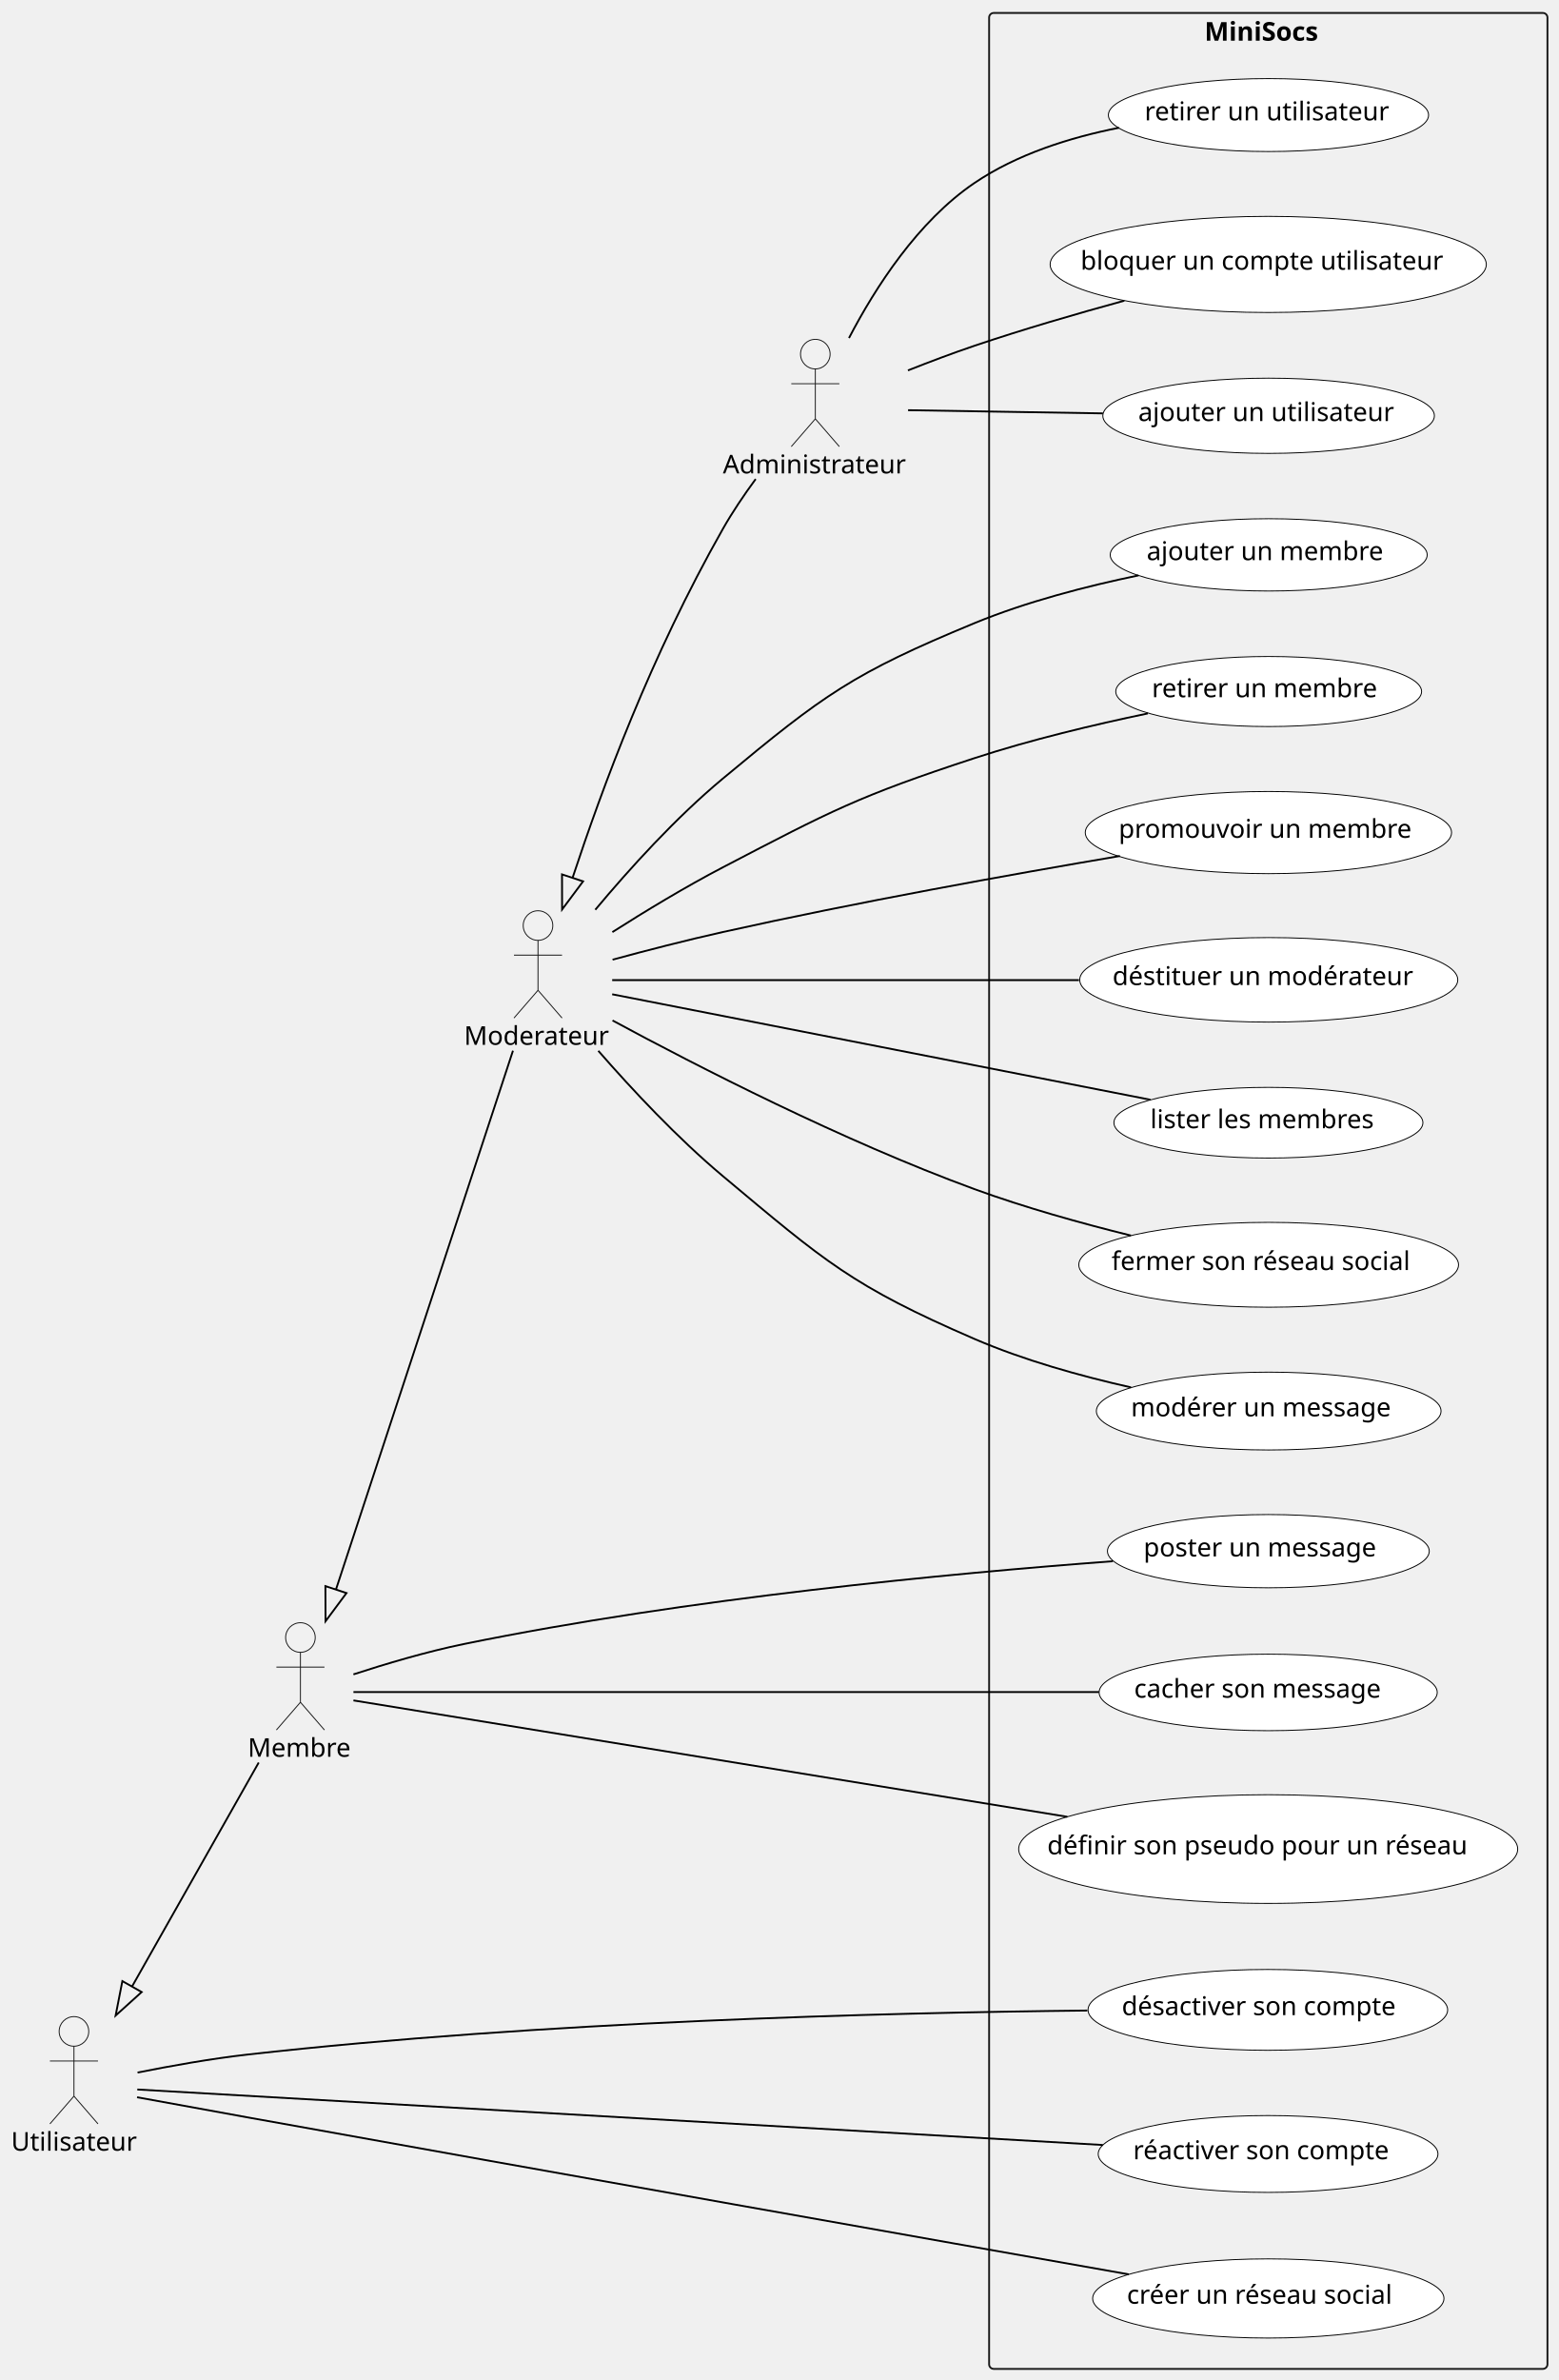
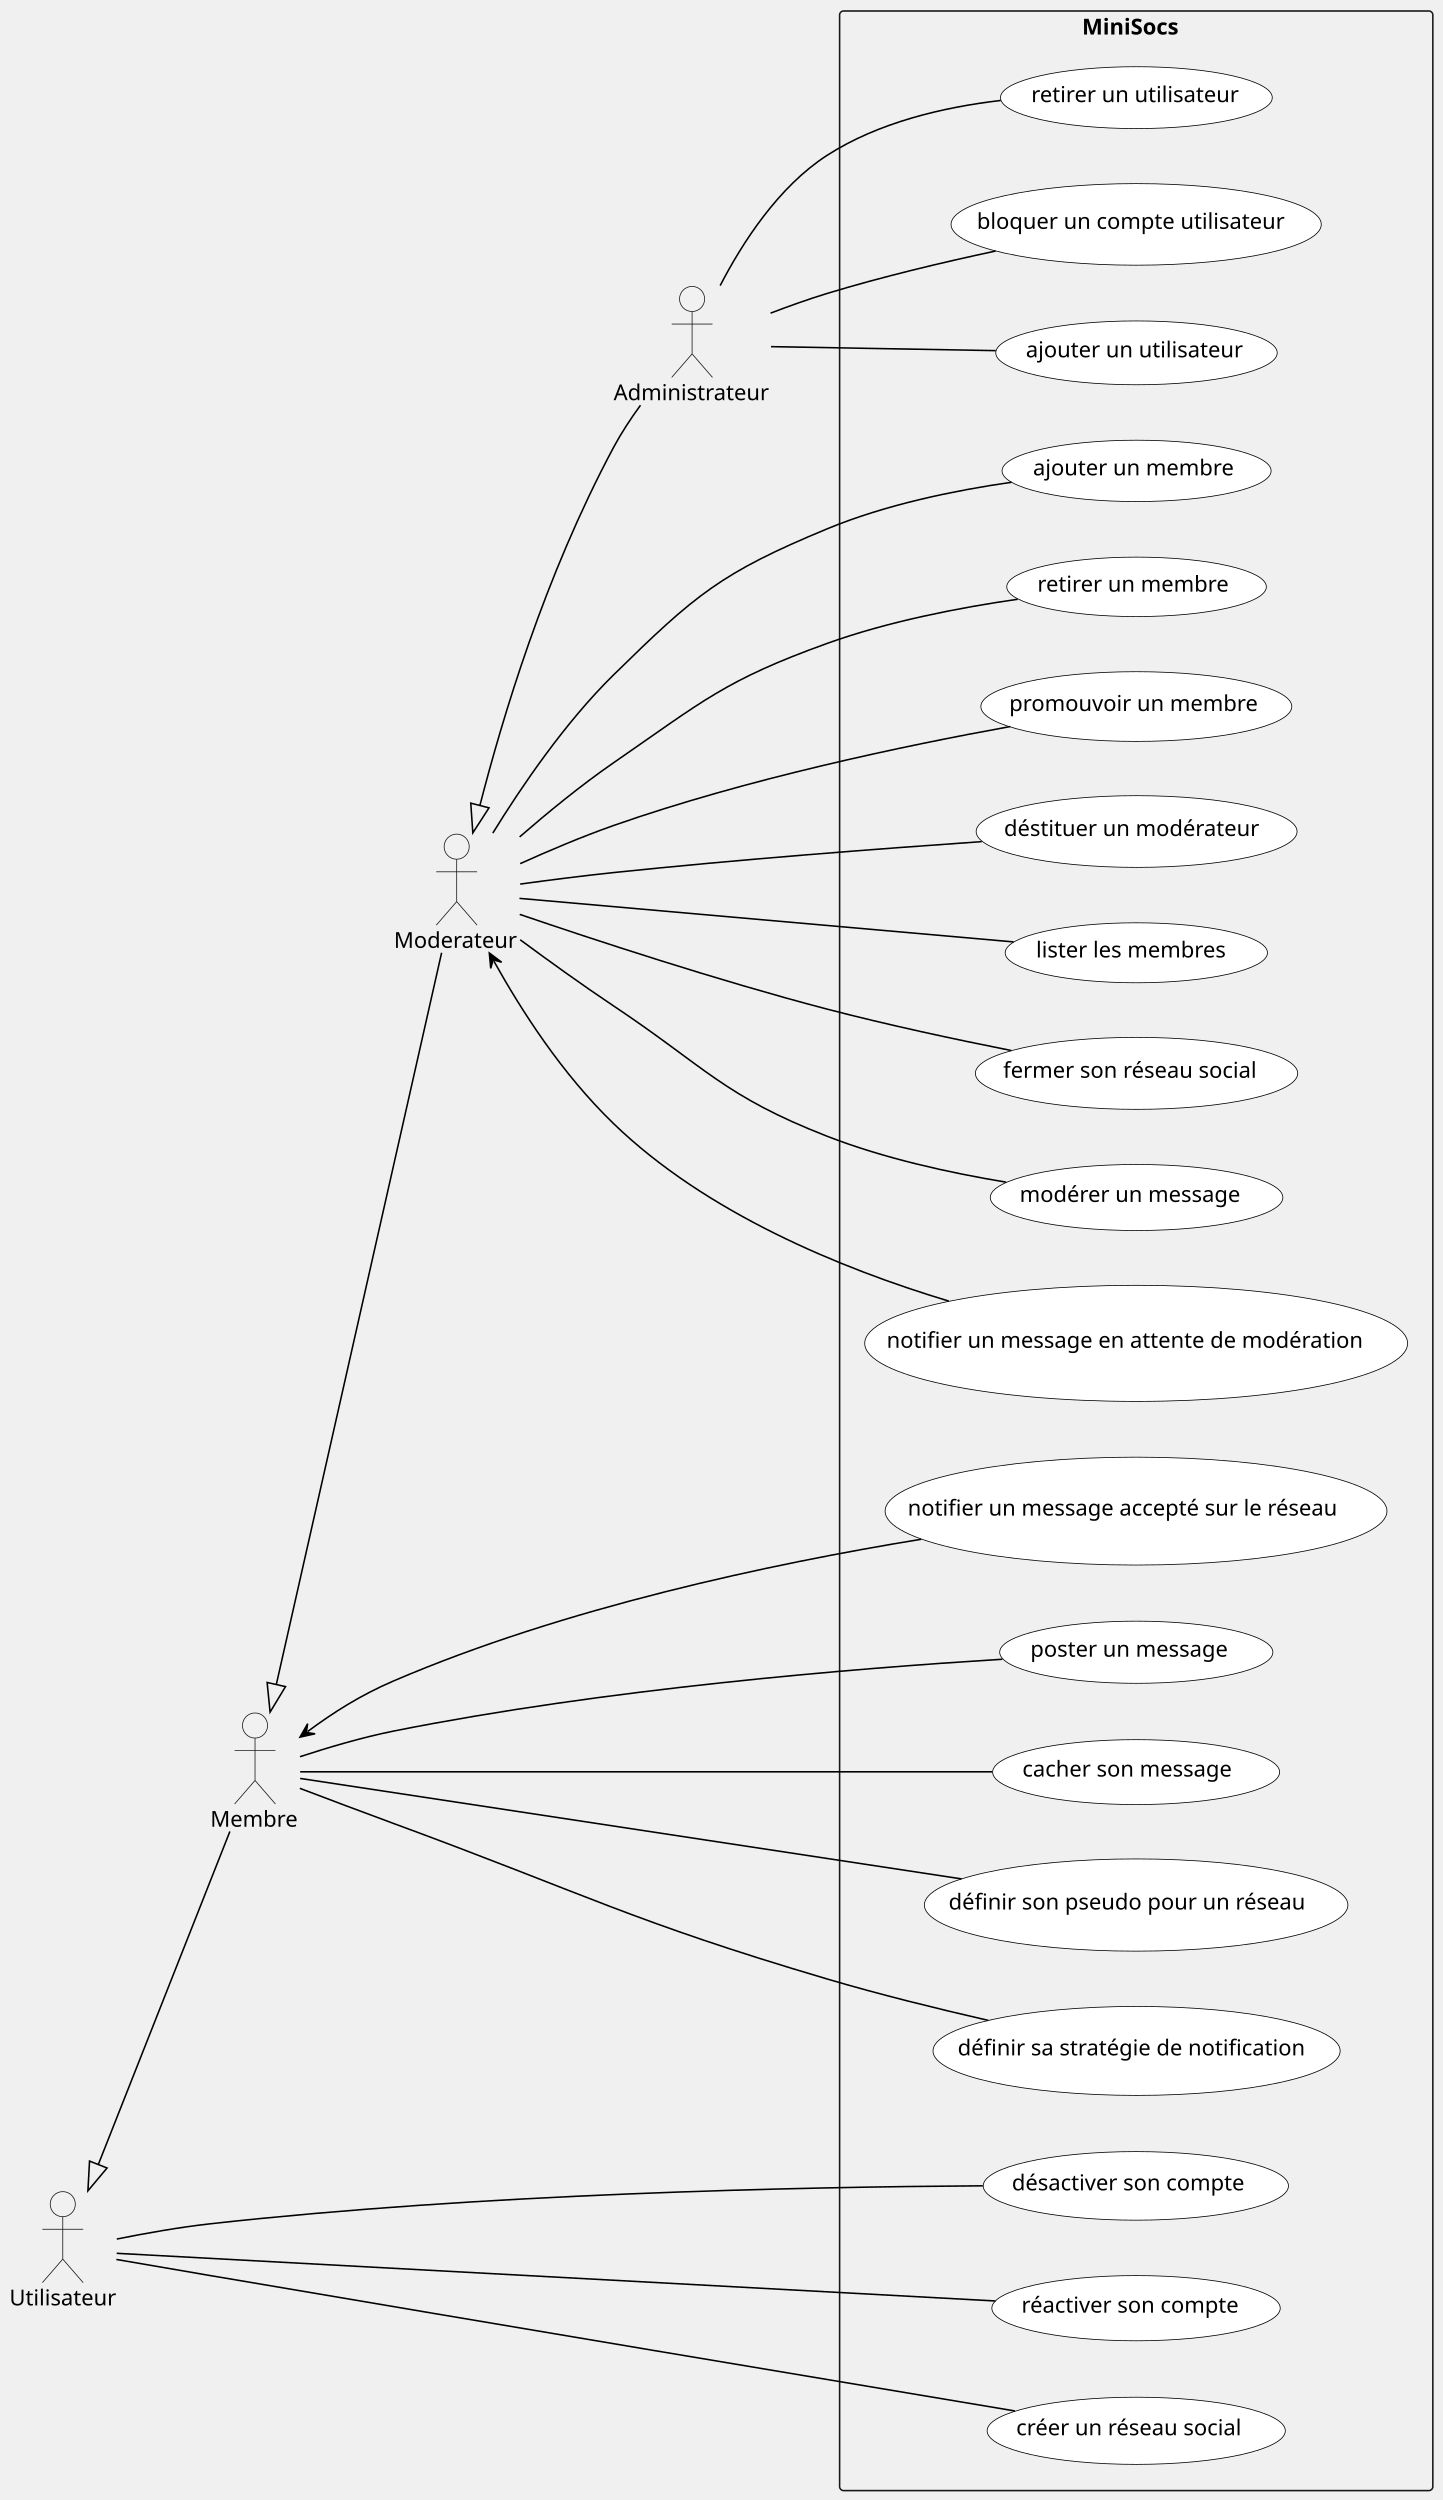
- <svg xmlns="http://www.w3.org/2000/svg" contentStyleType="text/css" height="1287px" preserveAspectRatio="none" style="width:843px;height:1287px;background:#FFFFFF;" version="1.1" viewBox="0 0 843 1287" width="843px" zoomAndPan="magnify">
+ <svg xmlns="http://www.w3.org/2000/svg" contentStyleType="text/css" height="1593px" preserveAspectRatio="none" style="width:919px;height:1593px;background:#FFFFFF;" version="1.1" viewBox="0 0 919 1593" width="919px" zoomAndPan="magnify">
  <defs />
  <g>
    <g id="cluster_MiniSocs">
-       <rect fill="none" height="1274" rx="2.5" ry="2.5" style="stroke:#181818;stroke-width:1.0;" width="302" x="535" y="7" />
-       <text fill="#000000" font-family="sans-serif" font-size="14" font-weight="bold" lengthAdjust="spacing" textLength="69" x="651.5" y="21.995">MiniSocs</text>
+       <rect fill="none" height="1580" rx="2.5" ry="2.5" style="stroke:#181818;stroke-width:1.0;" width="378" x="535" y="7" />
+       <text fill="#000000" font-family="sans-serif" font-size="14" font-weight="bold" lengthAdjust="spacing" textLength="69" x="689.5" y="21.995">MiniSocs</text>
    </g>
    <g id="elem_bloquer un compte utilisateur">
-       <ellipse cx="685.962" cy="142.992" fill="#FFFFFF" rx="117.962" ry="25.992" style="stroke:#000000;stroke-width:0.5;" />
-       <text fill="#000000" font-family="sans-serif" font-size="14" lengthAdjust="spacing" textLength="203" x="584.462" y="145.839">bloquer un compte utilisateur</text>
+       <ellipse cx="723.962" cy="142.992" fill="#FFFFFF" rx="117.962" ry="25.992" style="stroke:#000000;stroke-width:0.5;" />
+       <text fill="#000000" font-family="sans-serif" font-size="14" lengthAdjust="spacing" textLength="203" x="622.462" y="145.839">bloquer un compte utilisateur</text>
    </g>
    <g id="elem_ajouter un utilisateur">
-       <ellipse cx="686.173" cy="224.835" fill="#FFFFFF" rx="89.673" ry="20.335" style="stroke:#000000;stroke-width:0.5;" />
-       <text fill="#000000" font-family="sans-serif" font-size="14" lengthAdjust="spacing" textLength="141" x="615.673" y="227.681">ajouter un utilisateur</text>
+       <ellipse cx="724.173" cy="224.835" fill="#FFFFFF" rx="89.673" ry="20.335" style="stroke:#000000;stroke-width:0.5;" />
+       <text fill="#000000" font-family="sans-serif" font-size="14" lengthAdjust="spacing" textLength="141" x="653.673" y="227.681">ajouter un utilisateur</text>
    </g>
    <g id="elem_retirer un utilisateur">
-       <ellipse cx="686.1" cy="62.22" fill="#FFFFFF" rx="86.6" ry="19.72" style="stroke:#000000;stroke-width:0.5;" />
-       <text fill="#000000" font-family="sans-serif" font-size="14" lengthAdjust="spacing" textLength="134" x="619.1" y="65.067">retirer un utilisateur</text>
+       <ellipse cx="724.1" cy="62.22" fill="#FFFFFF" rx="86.6" ry="19.72" style="stroke:#000000;stroke-width:0.5;" />
+       <text fill="#000000" font-family="sans-serif" font-size="14" lengthAdjust="spacing" textLength="134" x="657.1" y="65.067">retirer un utilisateur</text>
    </g>
    <g id="elem_ajouter un membre">
-       <ellipse cx="686.228" cy="300.046" fill="#FFFFFF" rx="85.728" ry="19.546" style="stroke:#000000;stroke-width:0.5;" />
-       <text fill="#000000" font-family="sans-serif" font-size="14" lengthAdjust="spacing" textLength="132" x="620.228" y="302.892">ajouter un membre</text>
+       <ellipse cx="724.228" cy="300.046" fill="#FFFFFF" rx="85.728" ry="19.546" style="stroke:#000000;stroke-width:0.5;" />
+       <text fill="#000000" font-family="sans-serif" font-size="14" lengthAdjust="spacing" textLength="132" x="658.228" y="302.892">ajouter un membre</text>
    </g>
    <g id="elem_retirer un membre">
-       <ellipse cx="686.212" cy="373.942" fill="#FFFFFF" rx="82.712" ry="18.942" style="stroke:#000000;stroke-width:0.5;" />
-       <text fill="#000000" font-family="sans-serif" font-size="14" lengthAdjust="spacing" textLength="125" x="623.021" y="377.022">retirer un membre</text>
+       <ellipse cx="724.212" cy="373.942" fill="#FFFFFF" rx="82.712" ry="18.942" style="stroke:#000000;stroke-width:0.5;" />
+       <text fill="#000000" font-family="sans-serif" font-size="14" lengthAdjust="spacing" textLength="125" x="661.021" y="377.022">retirer un membre</text>
    </g>
    <g id="elem_promouvoir un membre">
-       <ellipse cx="686.067" cy="450.214" fill="#FFFFFF" rx="99.067" ry="22.213" style="stroke:#000000;stroke-width:0.5;" />
-       <text fill="#000000" font-family="sans-serif" font-size="14" lengthAdjust="spacing" textLength="162" x="605.067" y="453.06">promouvoir un membre</text>
+       <ellipse cx="724.067" cy="450.214" fill="#FFFFFF" rx="99.067" ry="22.213" style="stroke:#000000;stroke-width:0.5;" />
+       <text fill="#000000" font-family="sans-serif" font-size="14" lengthAdjust="spacing" textLength="162" x="643.067" y="453.06">promouvoir un membre</text>
    </g>
    <g id="elem_déstituer un modérateur">
-       <ellipse cx="686.248" cy="529.85" fill="#FFFFFF" rx="102.248" ry="22.85" style="stroke:#000000;stroke-width:0.5;" />
-       <text fill="#000000" font-family="sans-serif" font-size="14" lengthAdjust="spacing" textLength="169" x="601.748" y="532.696">déstituer un modérateur</text>
+       <ellipse cx="724.248" cy="529.85" fill="#FFFFFF" rx="102.248" ry="22.85" style="stroke:#000000;stroke-width:0.5;" />
+       <text fill="#000000" font-family="sans-serif" font-size="14" lengthAdjust="spacing" textLength="169" x="639.748" y="532.696">déstituer un modérateur</text>
    </g>
    <g id="elem_lister les membres">
-       <ellipse cx="686.066" cy="607.113" fill="#FFFFFF" rx="83.566" ry="19.113" style="stroke:#000000;stroke-width:0.5;" />
-       <text fill="#000000" font-family="sans-serif" font-size="14" lengthAdjust="spacing" textLength="127" x="622.162" y="610.097">lister les membres</text>
+       <ellipse cx="724.066" cy="607.113" fill="#FFFFFF" rx="83.566" ry="19.113" style="stroke:#000000;stroke-width:0.5;" />
+       <text fill="#000000" font-family="sans-serif" font-size="14" lengthAdjust="spacing" textLength="127" x="660.162" y="610.097">lister les membres</text>
    </g>
    <g id="elem_fermer son réseau social">
-       <ellipse cx="686.204" cy="683.941" fill="#FFFFFF" rx="102.704" ry="22.941" style="stroke:#000000;stroke-width:0.5;" />
-       <text fill="#000000" font-family="sans-serif" font-size="14" lengthAdjust="spacing" textLength="170" x="601.204" y="686.788">fermer son réseau social</text>
+       <ellipse cx="724.204" cy="683.941" fill="#FFFFFF" rx="102.704" ry="22.941" style="stroke:#000000;stroke-width:0.5;" />
+       <text fill="#000000" font-family="sans-serif" font-size="14" lengthAdjust="spacing" textLength="170" x="639.204" y="686.788">fermer son réseau social</text>
    </g>
    <g id="elem_modérer un message">
-       <ellipse cx="686.223" cy="763.045" fill="#FFFFFF" rx="93.223" ry="21.045" style="stroke:#000000;stroke-width:0.5;" />
-       <text fill="#000000" font-family="sans-serif" font-size="14" lengthAdjust="spacing" textLength="149" x="611.723" y="765.891">modérer un message</text>
+       <ellipse cx="724.223" cy="763.045" fill="#FFFFFF" rx="93.223" ry="21.045" style="stroke:#000000;stroke-width:0.5;" />
+       <text fill="#000000" font-family="sans-serif" font-size="14" lengthAdjust="spacing" textLength="149" x="649.723" y="765.891">modérer un message</text>
+     </g>
+     <g id="elem_notifier un message en attente de modération">
+       <ellipse cx="723.956" cy="855.991" fill="#FFFFFF" rx="172.956" ry="36.991" style="stroke:#000000;stroke-width:0.5;" />
+       <text fill="#000000" font-family="sans-serif" font-size="14" lengthAdjust="spacing" textLength="318" x="564.956" y="858.838">notifier un message en attente de modération</text>
    </g>
    <g id="elem_désactiver son compte">
-       <ellipse cx="685.76" cy="1086.852" fill="#FFFFFF" rx="97.26" ry="21.852" style="stroke:#000000;stroke-width:0.5;" />
-       <text fill="#000000" font-family="sans-serif" font-size="14" lengthAdjust="spacing" textLength="158" x="606.76" y="1089.699">désactiver son compte</text>
+       <ellipse cx="723.76" cy="1392.852" fill="#FFFFFF" rx="97.26" ry="21.852" style="stroke:#000000;stroke-width:0.5;" />
+       <text fill="#000000" font-family="sans-serif" font-size="14" lengthAdjust="spacing" textLength="158" x="644.76" y="1395.699">désactiver son compte</text>
    </g>
    <g id="elem_réactiver son compte">
-       <ellipse cx="685.887" cy="1164.777" fill="#FFFFFF" rx="91.887" ry="20.777" style="stroke:#000000;stroke-width:0.5;" />
-       <text fill="#000000" font-family="sans-serif" font-size="14" lengthAdjust="spacing" textLength="146" x="612.887" y="1167.624">réactiver son compte</text>
+       <ellipse cx="723.887" cy="1470.777" fill="#FFFFFF" rx="91.887" ry="20.777" style="stroke:#000000;stroke-width:0.5;" />
+       <text fill="#000000" font-family="sans-serif" font-size="14" lengthAdjust="spacing" textLength="146" x="650.887" y="1473.624">réactiver son compte</text>
+     </g>
+     <g id="elem_notifier un message accepté sur le réseau">
+       <ellipse cx="723.883" cy="962.876" fill="#FFFFFF" rx="159.883" ry="34.377" style="stroke:#000000;stroke-width:0.5;" />
+       <text fill="#000000" font-family="sans-serif" font-size="14" lengthAdjust="spacing" textLength="291" x="578.383" y="965.723">notifier un message accepté sur le réseau</text>
    </g>
    <g id="elem_poster un message">
-       <ellipse cx="686.037" cy="838.807" fill="#FFFFFF" rx="87.037" ry="19.807" style="stroke:#000000;stroke-width:0.5;" />
-       <text fill="#000000" font-family="sans-serif" font-size="14" lengthAdjust="spacing" textLength="135" x="618.537" y="841.654">poster un message</text>
+       <ellipse cx="724.037" cy="1052.807" fill="#FFFFFF" rx="87.037" ry="19.807" style="stroke:#000000;stroke-width:0.5;" />
+       <text fill="#000000" font-family="sans-serif" font-size="14" lengthAdjust="spacing" textLength="135" x="656.537" y="1055.654">poster un message</text>
    </g>
    <g id="elem_cacher son message">
-       <ellipse cx="685.943" cy="915.189" fill="#FFFFFF" rx="91.443" ry="20.689" style="stroke:#000000;stroke-width:0.5;" />
-       <text fill="#000000" font-family="sans-serif" font-size="14" lengthAdjust="spacing" textLength="145" x="613.443" y="918.035">cacher son message</text>
+       <ellipse cx="723.943" cy="1129.189" fill="#FFFFFF" rx="91.443" ry="20.689" style="stroke:#000000;stroke-width:0.5;" />
+       <text fill="#000000" font-family="sans-serif" font-size="14" lengthAdjust="spacing" textLength="145" x="651.443" y="1132.035">cacher son message</text>
    </g>
    <g id="elem_définir son pseudo pour un réseau">
-       <ellipse cx="685.948" cy="999.889" fill="#FFFFFF" rx="134.948" ry="29.39" style="stroke:#000000;stroke-width:0.5;" />
-       <text fill="#000000" font-family="sans-serif" font-size="14" lengthAdjust="spacing" textLength="239" x="566.448" y="1002.736">définir son pseudo pour un réseau</text>
+       <ellipse cx="723.948" cy="1213.889" fill="#FFFFFF" rx="134.948" ry="29.39" style="stroke:#000000;stroke-width:0.5;" />
+       <text fill="#000000" font-family="sans-serif" font-size="14" lengthAdjust="spacing" textLength="239" x="604.448" y="1216.736">définir son pseudo pour un réseau</text>
+     </g>
+     <g id="elem_définir sa stratégie de notification">
+       <ellipse cx="724.228" cy="1306.846" fill="#FFFFFF" rx="129.728" ry="28.346" style="stroke:#000000;stroke-width:0.5;" />
+       <text fill="#000000" font-family="sans-serif" font-size="14" lengthAdjust="spacing" textLength="228" x="610.228" y="1309.692">définir sa stratégie de notification</text>
    </g>
    <g id="elem_créer un réseau social">
-       <ellipse cx="686.012" cy="1242.902" fill="#FFFFFF" rx="95.012" ry="21.402" style="stroke:#000000;stroke-width:0.5;" />
-       <text fill="#000000" font-family="sans-serif" font-size="14" lengthAdjust="spacing" textLength="153" x="609.512" y="1245.749">créer un réseau social</text>
+       <ellipse cx="724.012" cy="1548.902" fill="#FFFFFF" rx="95.012" ry="21.402" style="stroke:#000000;stroke-width:0.5;" />
+       <text fill="#000000" font-family="sans-serif" font-size="14" lengthAdjust="spacing" textLength="153" x="647.512" y="1551.749">créer un réseau social</text>
    </g>
    <g id="elem_Administrateur">
-       <ellipse cx="441" cy="191.5" fill="#F1F1F1" rx="8" ry="8" style="stroke:#181818;stroke-width:0.5;" />
-       <path d="M441,199.5 L441,226.5 M428,207.5 L454,207.5 M441,226.5 L428,241.5 M441,226.5 L454,241.5 " fill="none" style="stroke:#181818;stroke-width:0.5;" />
-       <text fill="#000000" font-family="sans-serif" font-size="14" lengthAdjust="spacing" textLength="100" x="391" y="255.995">Administrateur</text>
+       <ellipse cx="441" cy="190.5" fill="#F1F1F1" rx="8" ry="8" style="stroke:#181818;stroke-width:0.5;" />
+       <path d="M441,198.5 L441,225.5 M428,206.5 L454,206.5 M441,225.5 L428,240.5 M441,225.5 L454,240.5 " fill="none" style="stroke:#181818;stroke-width:0.5;" />
+       <text fill="#000000" font-family="sans-serif" font-size="14" lengthAdjust="spacing" textLength="100" x="391" y="254.995">Administrateur</text>
    </g>
    <g id="elem_Moderateur">
-       <ellipse cx="291" cy="500.5" fill="#F1F1F1" rx="8" ry="8" style="stroke:#181818;stroke-width:0.5;" />
-       <path d="M291,508.5 L291,535.5 M278,516.5 L304,516.5 M291,535.5 L278,550.5 M291,535.5 L304,550.5 " fill="none" style="stroke:#181818;stroke-width:0.5;" />
-       <text fill="#000000" font-family="sans-serif" font-size="14" lengthAdjust="spacing" textLength="80" x="251" y="564.995">Moderateur</text>
+       <ellipse cx="291" cy="539.5" fill="#F1F1F1" rx="8" ry="8" style="stroke:#181818;stroke-width:0.5;" />
+       <path d="M291,547.5 L291,574.5 M278,555.5 L304,555.5 M291,574.5 L278,589.5 M291,574.5 L304,589.5 " fill="none" style="stroke:#181818;stroke-width:0.5;" />
+       <text fill="#000000" font-family="sans-serif" font-size="14" lengthAdjust="spacing" textLength="80" x="251" y="603.995">Moderateur</text>
    </g>
    <g id="elem_Membre">
-       <ellipse cx="162.5" cy="885.5" fill="#F1F1F1" rx="8" ry="8" style="stroke:#181818;stroke-width:0.5;" />
-       <path d="M162.5,893.5 L162.5,920.5 M149.5,901.5 L175.5,901.5 M162.5,920.5 L149.5,935.5 M162.5,920.5 L175.5,935.5 " fill="none" style="stroke:#181818;stroke-width:0.5;" />
-       <text fill="#000000" font-family="sans-serif" font-size="14" lengthAdjust="spacing" textLength="57" x="134" y="949.995">Membre</text>
+       <ellipse cx="162.5" cy="1099.5" fill="#F1F1F1" rx="8" ry="8" style="stroke:#181818;stroke-width:0.5;" />
+       <path d="M162.5,1107.5 L162.5,1134.5 M149.5,1115.5 L175.5,1115.5 M162.5,1134.5 L149.5,1149.5 M162.5,1134.5 L175.5,1149.5 " fill="none" style="stroke:#181818;stroke-width:0.5;" />
+       <text fill="#000000" font-family="sans-serif" font-size="14" lengthAdjust="spacing" textLength="57" x="134" y="1163.995">Membre</text>
    </g>
    <g id="elem_Utilisateur">
-       <ellipse cx="40" cy="1098.5" fill="#F1F1F1" rx="8" ry="8" style="stroke:#181818;stroke-width:0.5;" />
-       <path d="M40,1106.5 L40,1133.5 M27,1114.5 L53,1114.5 M40,1133.5 L27,1148.5 M40,1133.5 L53,1148.5 " fill="none" style="stroke:#181818;stroke-width:0.5;" />
-       <text fill="#000000" font-family="sans-serif" font-size="14" lengthAdjust="spacing" textLength="68" x="6" y="1162.995">Utilisateur</text>
+       <ellipse cx="40" cy="1404.5" fill="#F1F1F1" rx="8" ry="8" style="stroke:#181818;stroke-width:0.5;" />
+       <path d="M40,1412.5 L40,1439.5 M27,1420.5 L53,1420.5 M40,1439.5 L27,1454.5 M40,1439.5 L53,1454.5 " fill="none" style="stroke:#181818;stroke-width:0.5;" />
+       <text fill="#000000" font-family="sans-serif" font-size="14" lengthAdjust="spacing" textLength="68" x="6" y="1468.995">Utilisateur</text>
    </g>
    <g id="link_Moderateur_Administrateur">
-       <path d="M309.682,474.72 C325.971,425.46 351.89,355 391,286 C396.16,276.9 402.43,267.63 408.74,259.05 " fill="none" id="Moderateur-backto-Administrateur" style="stroke:#000000;stroke-width:1.0;" />
-       <polygon fill="none" points="304.03,491.81,315.378,476.604,303.985,472.836,304.03,491.81" style="stroke:#000000;stroke-width:1.0;" />
+       <path d="M305.782,513.262 C320.262,457.202 346.71,367.9 391,285 C395.86,275.9 401.93,266.71 408.13,258.21 " fill="none" id="Moderateur-backto-Administrateur" style="stroke:#000000;stroke-width:1.0;" />
+       <polygon fill="none" points="301.28,530.69,311.591,514.763,299.972,511.762,301.28,530.69" style="stroke:#000000;stroke-width:1.0;" />
    </g>
    <g id="link_Membre_Moderateur">
-       <path d="M181.709,859.58 C205.959,785.779 253.25,641.84 277.46,568.17 " fill="none" id="Membre-backto-Moderateur" style="stroke:#000000;stroke-width:1.0;" />
-       <polygon fill="none" points="176.09,876.68,187.409,861.452,176.009,857.707,176.09,876.68" style="stroke:#000000;stroke-width:1.0;" />
+       <path d="M176.065,1073.392 C199.135,971.232 258.3,709.33 281.39,607.1 " fill="none" id="Membre-backto-Moderateur" style="stroke:#000000;stroke-width:1.0;" />
+       <polygon fill="none" points="172.1,1090.95,181.918,1074.714,170.212,1072.071,172.1,1090.95" style="stroke:#000000;stroke-width:1.0;" />
    </g>
    <g id="link_Utilisateur_Membre">
-       <path d="M71.404,1074.254 C93.275,1035.604 118.07,991.77 139.94,953.11 " fill="none" id="Utilisateur-backto-Membre" style="stroke:#000000;stroke-width:1.0;" />
-       <polygon fill="none" points="62.54,1089.92,76.626,1077.209,66.183,1071.299,62.54,1089.92" style="stroke:#000000;stroke-width:1.0;" />
+       <path d="M62.633,1379.249 C85.783,1320.639 123.33,1225.62 146.48,1167.01 " fill="none" id="Utilisateur-backto-Membre" style="stroke:#000000;stroke-width:1.0;" />
+       <polygon fill="none" points="56.02,1395.99,68.213,1381.453,57.052,1377.044,56.02,1395.99" style="stroke:#000000;stroke-width:1.0;" />
    </g>
    <g id="link_Administrateur_bloquer un compte utilisateur">
-       <path d="M491.1,200.3 C502.78,195.68 515.26,190.97 527,187 C553.16,178.15 582.19,169.69 608.14,162.6 " fill="none" id="Administrateur-bloquer un compte utilisateur" style="stroke:#000000;stroke-width:1.0;" />
+       <path d="M491,199.54 C502.68,195.07 515.19,190.6 527,187 C561.7,176.43 600.55,167.19 634.46,159.94 " fill="none" id="Administrateur-bloquer un compte utilisateur" style="stroke:#000000;stroke-width:1.0;" />
    </g>
    <g id="link_Administrateur_ajouter un utilisateur">
-       <path d="M491.17,221.81 C521.41,222.31 561.03,222.96 596.57,223.54 " fill="none" id="Administrateur-ajouter un utilisateur" style="stroke:#000000;stroke-width:1.0;" />
+       <path d="M491.27,220.88 C530.78,221.58 587.24,222.58 634.54,223.43 " fill="none" id="Administrateur-ajouter un utilisateur" style="stroke:#000000;stroke-width:1.0;" />
    </g>
    <g id="link_Administrateur_retirer un utilisateur">
-       <path d="M459.21,182.79 C473.51,155.36 496.45,119.73 527,99 C549.96,83.42 578.65,74.35 605.25,69.09 " fill="none" id="Administrateur-retirer un utilisateur" style="stroke:#000000;stroke-width:1.0;" />
+       <path d="M458.88,182 C473.08,154.56 496.03,118.96 527,99 C559.6,77.99 601.19,68.28 637.67,64.01 " fill="none" id="Administrateur-retirer un utilisateur" style="stroke:#000000;stroke-width:1.0;" />
    </g>
    <g id="link_Moderateur_ajouter un membre">
-       <path d="M321.98,491.96 C340.5,469.8 365.54,442.16 391,421 C445.64,375.59 461.34,364.12 527,337 C555.12,325.39 587.64,316.99 615.83,311.15 " fill="none" id="Moderateur-ajouter un membre" style="stroke:#000000;stroke-width:1.0;" />
+       <path d="M314.02,530.84 C332.26,501.24 360.12,460.29 391,430 C443.27,378.72 459.36,365.05 527,337 C564.1,321.61 607.83,312.57 644.55,307.29 " fill="none" id="Moderateur-ajouter un membre" style="stroke:#000000;stroke-width:1.0;" />
    </g>
    <g id="link_Moderateur_retirer un membre">
-       <path d="M331.23,504.04 C349.11,492.67 370.77,479.55 391,469 C449.42,438.53 464.39,430.52 527,410 C557.34,400.06 591.84,391.85 620.84,385.8 " fill="none" id="Moderateur-retirer un membre" style="stroke:#000000;stroke-width:1.0;" />
+       <path d="M331.1,533.29 C348.79,517.93 370.32,500.26 391,486 C448,446.69 461.85,433.46 527,410 C565.9,395.99 611.19,387.22 648.43,381.84 " fill="none" id="Moderateur-retirer un membre" style="stroke:#000000;stroke-width:1.0;" />
    </g>
    <g id="link_Moderateur_promouvoir un membre">
-       <path d="M331.34,518.94 C349.43,514.04 371.23,508.41 391,504 C463.31,487.89 546.39,472.95 605.75,462.89 " fill="none" id="Moderateur-promouvoir un membre" style="stroke:#000000;stroke-width:1.0;" />
+       <path d="M331.46,550.31 C349.39,542.22 371.02,533.02 391,526 C475.24,496.42 575.61,475.29 643.78,462.94 " fill="none" id="Moderateur-promouvoir un membre" style="stroke:#000000;stroke-width:1.0;" />
    </g>
    <g id="link_Moderateur_déstituer un modérateur">
-       <path d="M331.12,530 C389.46,530 501.22,530 583.6,530 " fill="none" id="Moderateur-déstituer un modérateur" style="stroke:#000000;stroke-width:1.0;" />
+       <path d="M331.45,563.34 C349.56,560.86 371.35,558.06 391,556 C469.78,547.75 559.32,540.88 625.54,536.28 " fill="none" id="Moderateur-déstituer un modérateur" style="stroke:#000000;stroke-width:1.0;" />
    </g>
    <g id="link_Moderateur_lister les membres">
-       <path d="M331.12,537.66 C399.27,551.02 540.29,578.65 622.25,594.7 " fill="none" id="Moderateur-lister les membres" style="stroke:#000000;stroke-width:1.0;" />
+       <path d="M331.01,572.44 C401.98,578.7 553.41,592.05 645.9,600.2 " fill="none" id="Moderateur-lister les membres" style="stroke:#000000;stroke-width:1.0;" />
    </g>
    <g id="link_Moderateur_fermer son réseau social">
-       <path d="M331.31,551.83 C377.17,576.6 455.8,616.92 527,643 C554.14,652.94 584.74,661.47 611.73,668.13 " fill="none" id="Moderateur-fermer son réseau social" style="stroke:#000000;stroke-width:1.0;" />
+       <path d="M331.16,582.64 C377.52,598.48 457.27,624.78 527,643 C565.34,653.02 608.4,662.25 644.38,669.4 " fill="none" id="Moderateur-fermer son réseau social" style="stroke:#000000;stroke-width:1.0;" />
    </g>
    <g id="link_Moderateur_modérer un message">
-       <path d="M323.62,568.24 C342.11,589.43 366.57,615.55 391,636 C446.21,682.21 460.92,695.42 527,724 C553.71,735.55 584.51,744.12 611.77,750.24 " fill="none" id="Moderateur-modérer un message" style="stroke:#000000;stroke-width:1.0;" />
+       <path d="M331.46,598.82 C349.39,612.08 371.02,627.67 391,641 C449.9,680.3 461.04,698.25 527,724 C563.2,738.13 605.24,747.36 641.08,753.28 " fill="none" id="Moderateur-modérer un message" style="stroke:#000000;stroke-width:1.0;" />
+     </g>
+     <g id="link_Moderateur_notifier un message en attente de modération">
+       <path d="M314.718,612.477 C332.458,644.207 357.81,683.93 391,716 C449.81,772.84 535.15,808.14 604.58,829.07 " fill="none" id="Moderateur-backto-notifier un message en attente de modération" style="stroke:#000000;stroke-width:1.0;" />
+       <polygon fill="#000000" points="311.79,607.24,312.691,617.048,314.23,611.604,319.673,613.144,311.79,607.24" style="stroke:#000000;stroke-width:1.0;" />
    </g>
    <g id="link_Utilisateur_désactiver son compte">
-       <path d="M74.41,1120.75 C92.05,1117.21 114.1,1113.24 134,1111 C292.42,1093.16 477.85,1088.37 588.14,1087.21 " fill="none" id="Utilisateur-désactiver son compte" style="stroke:#000000;stroke-width:1.0;" />
+       <path d="M74.41,1426.72 C92.04,1423.18 114.1,1419.21 134,1417 C306.66,1397.8 509.32,1393.51 626.27,1392.8 " fill="none" id="Utilisateur-désactiver son compte" style="stroke:#000000;stroke-width:1.0;" />
    </g>
    <g id="link_Utilisateur_réactiver son compte">
-       <path d="M74.27,1129.91 C170.53,1135.44 451.7,1151.6 596.52,1159.92 " fill="none" id="Utilisateur-réactiver son compte" style="stroke:#000000;stroke-width:1.0;" />
+       <path d="M74.36,1435.81 C175.58,1441.3 481.63,1457.91 634.35,1466.19 " fill="none" id="Utilisateur-réactiver son compte" style="stroke:#000000;stroke-width:1.0;" />
+     </g>
+     <g id="link_Membre_notifier un message accepté sur le réseau">
+       <path d="M195.996,1103.336 C212.517,1091.136 229.56,1080.2 251,1071 C359.26,1024.57 490.42,996.61 586.97,980.81 " fill="none" id="Membre-backto-notifier un message accepté sur le réseau" style="stroke:#000000;stroke-width:1.0;" />
+       <polygon fill="#000000" points="191.17,1106.9,200.786,1104.771,195.192,1103.93,196.034,1098.336,191.17,1106.9" style="stroke:#000000;stroke-width:1.0;" />
    </g>
    <g id="link_Membre_poster un message">
-       <path d="M191.16,905.43 C208.23,899.87 230.66,893.16 251,889 C371.75,864.3 514.07,850.81 601.93,844.25 " fill="none" id="Membre-poster un message" style="stroke:#000000;stroke-width:1.0;" />
+       <path d="M191.15,1119.37 C208.21,1113.78 230.64,1107.07 251,1103 C385.14,1076.2 543.78,1063.13 638.74,1057.26 " fill="none" id="Membre-poster un message" style="stroke:#000000;stroke-width:1.0;" />
    </g>
    <g id="link_Membre_cacher son message">
-       <path d="M191.17,915 C265.77,915 473.54,915 594.49,915 " fill="none" id="Membre-cacher son message" style="stroke:#000000;stroke-width:1.0;" />
+       <path d="M191.25,1129 C270.85,1129 502.55,1129 632.3,1129 " fill="none" id="Membre-cacher son message" style="stroke:#000000;stroke-width:1.0;" />
    </g>
    <g id="link_Membre_définir son pseudo pour un réseau">
-       <path d="M191.17,919.51 C262.34,931.11 454.76,962.47 577.32,982.45 " fill="none" id="Membre-définir son pseudo pour un réseau" style="stroke:#000000;stroke-width:1.0;" />
+       <path d="M191.25,1133.22 C266.99,1144.72 480.44,1177.15 612.74,1197.25 " fill="none" id="Membre-définir son pseudo pour un réseau" style="stroke:#000000;stroke-width:1.0;" />
+     </g>
+     <g id="link_Membre_définir sa stratégie de notification">
+       <path d="M191.04,1139.52 C208.25,1146.06 230.89,1154.6 251,1162 C373.31,1207 402.03,1224.05 527,1261 C560.18,1270.81 597.01,1279.91 629.71,1287.39 " fill="none" id="Membre-définir sa stratégie de notification" style="stroke:#000000;stroke-width:1.0;" />
    </g>
    <g id="link_Utilisateur_créer un réseau social">
-       <path d="M74.14,1134.1 C91.89,1137.35 114.13,1141.42 134,1145 C304.44,1175.73 504.66,1211.18 610.56,1229.88 " fill="none" id="Utilisateur-créer un réseau social" style="stroke:#000000;stroke-width:1.0;" />
+       <path d="M74.14,1439.73 C91.89,1442.8 114.13,1446.62 134,1450 C318,1481.29 534.44,1517.52 646.74,1536.28 " fill="none" id="Utilisateur-créer un réseau social" style="stroke:#000000;stroke-width:1.0;" />
    </g>
  </g>
</svg>
